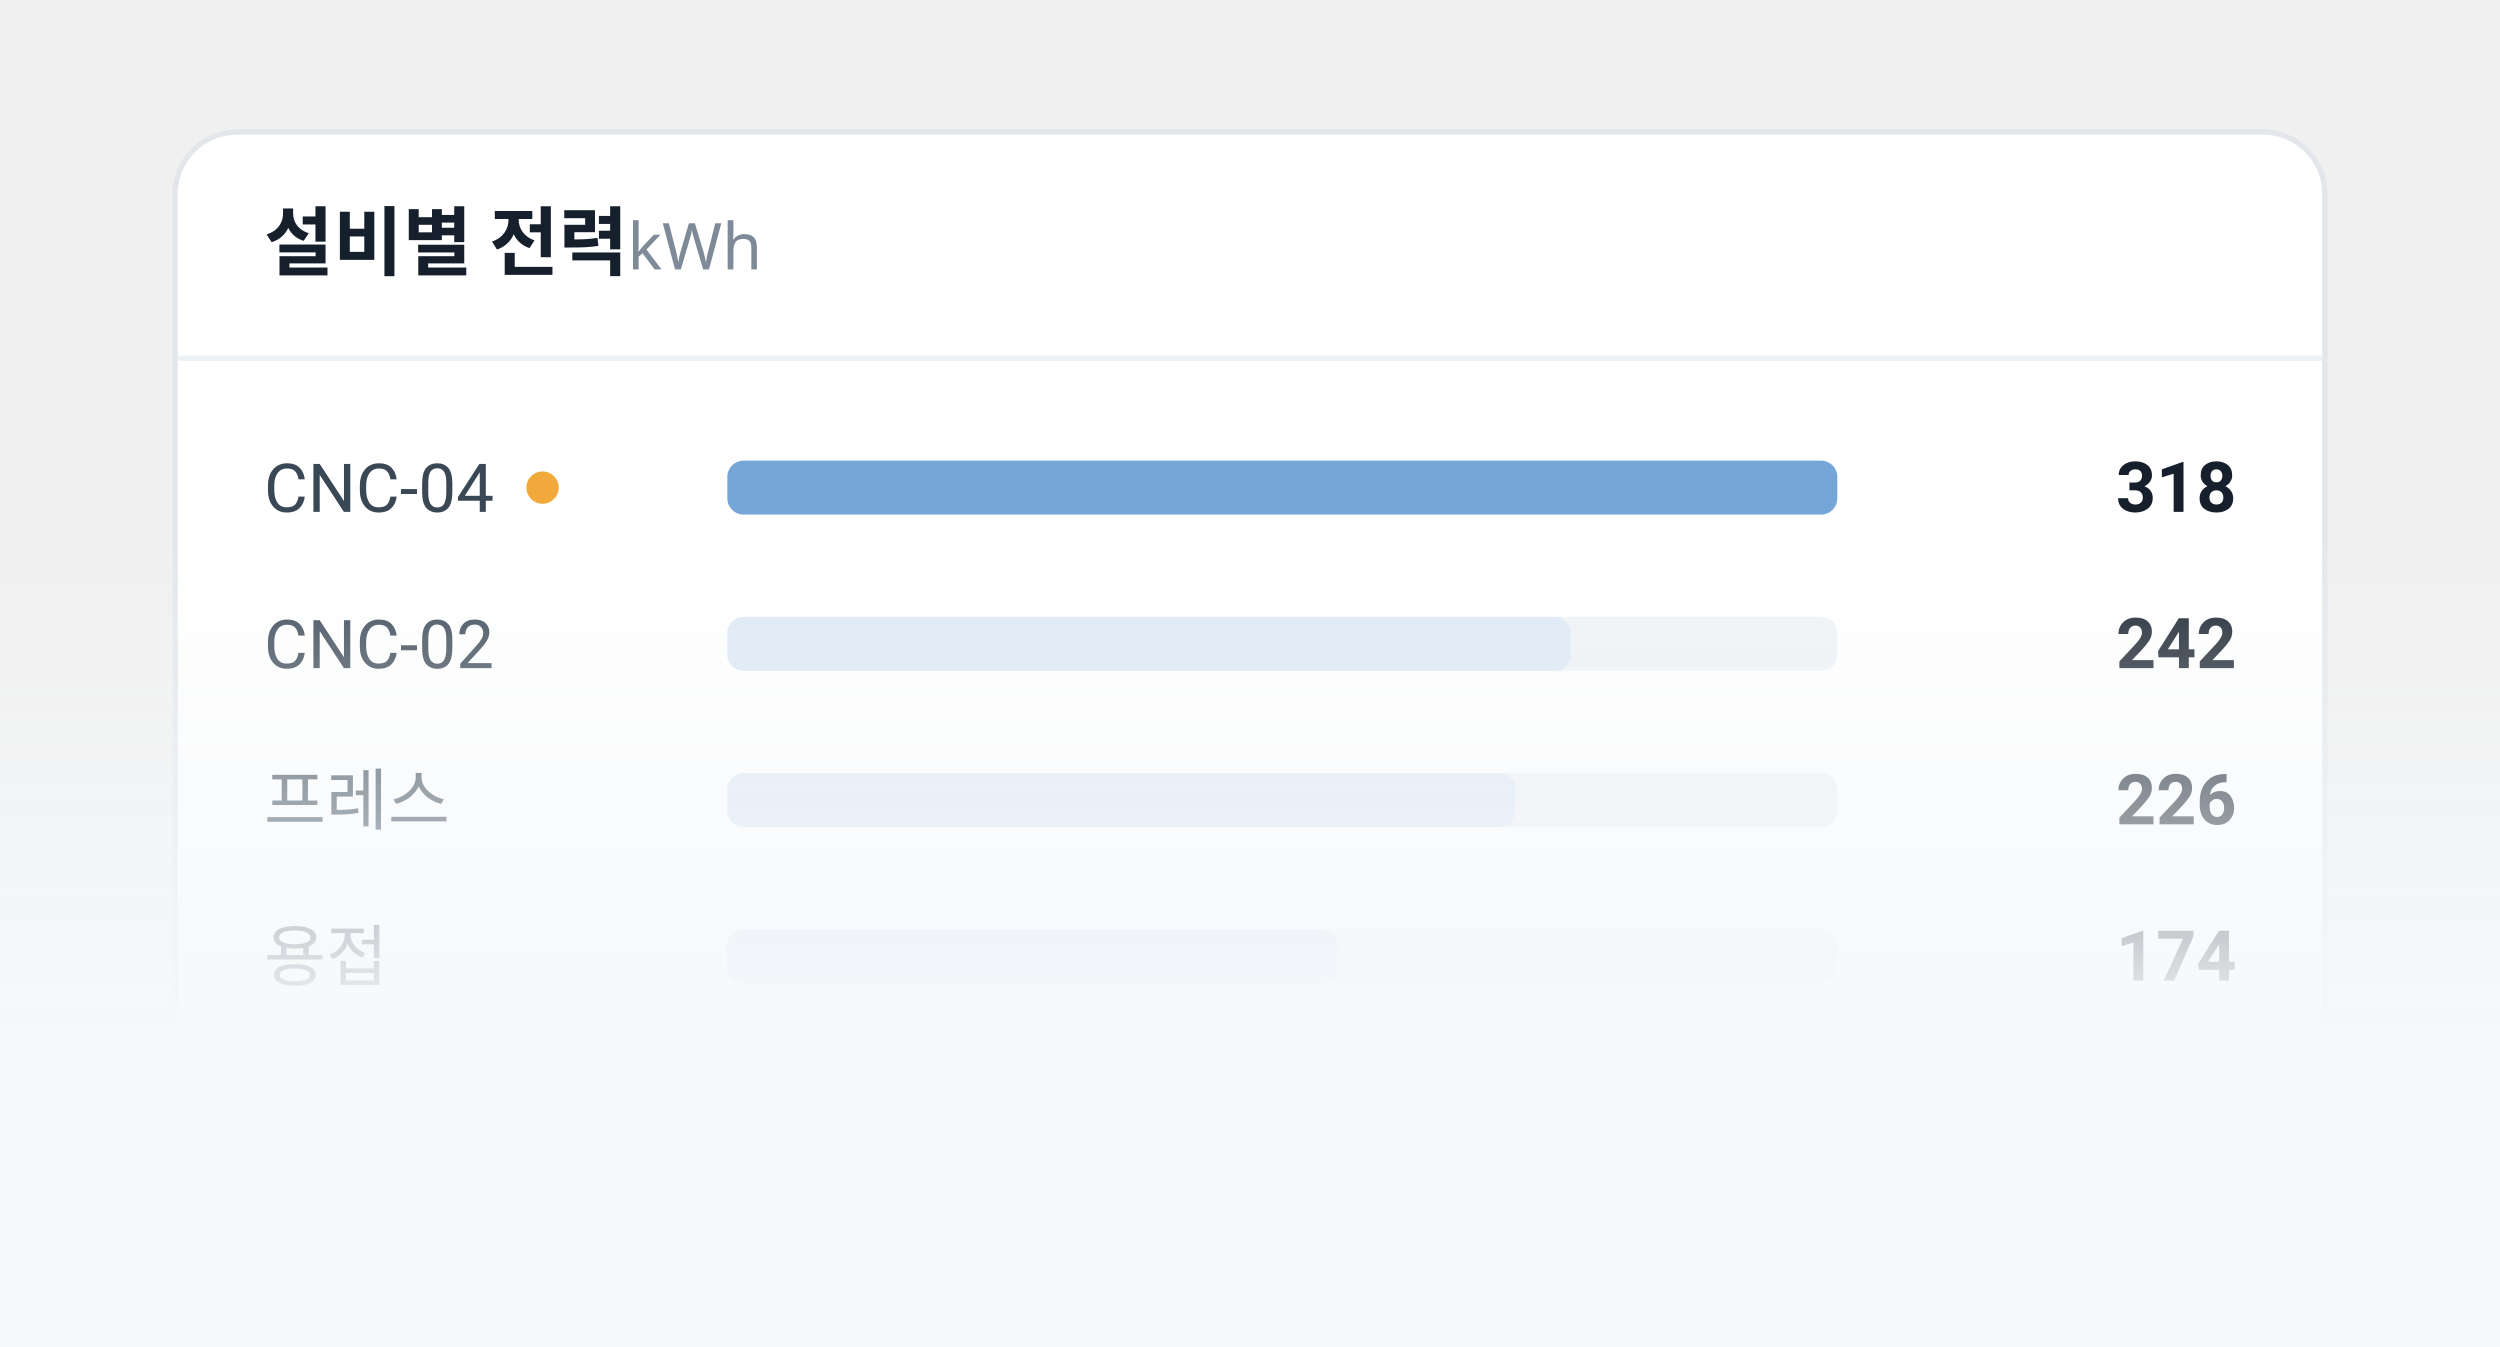
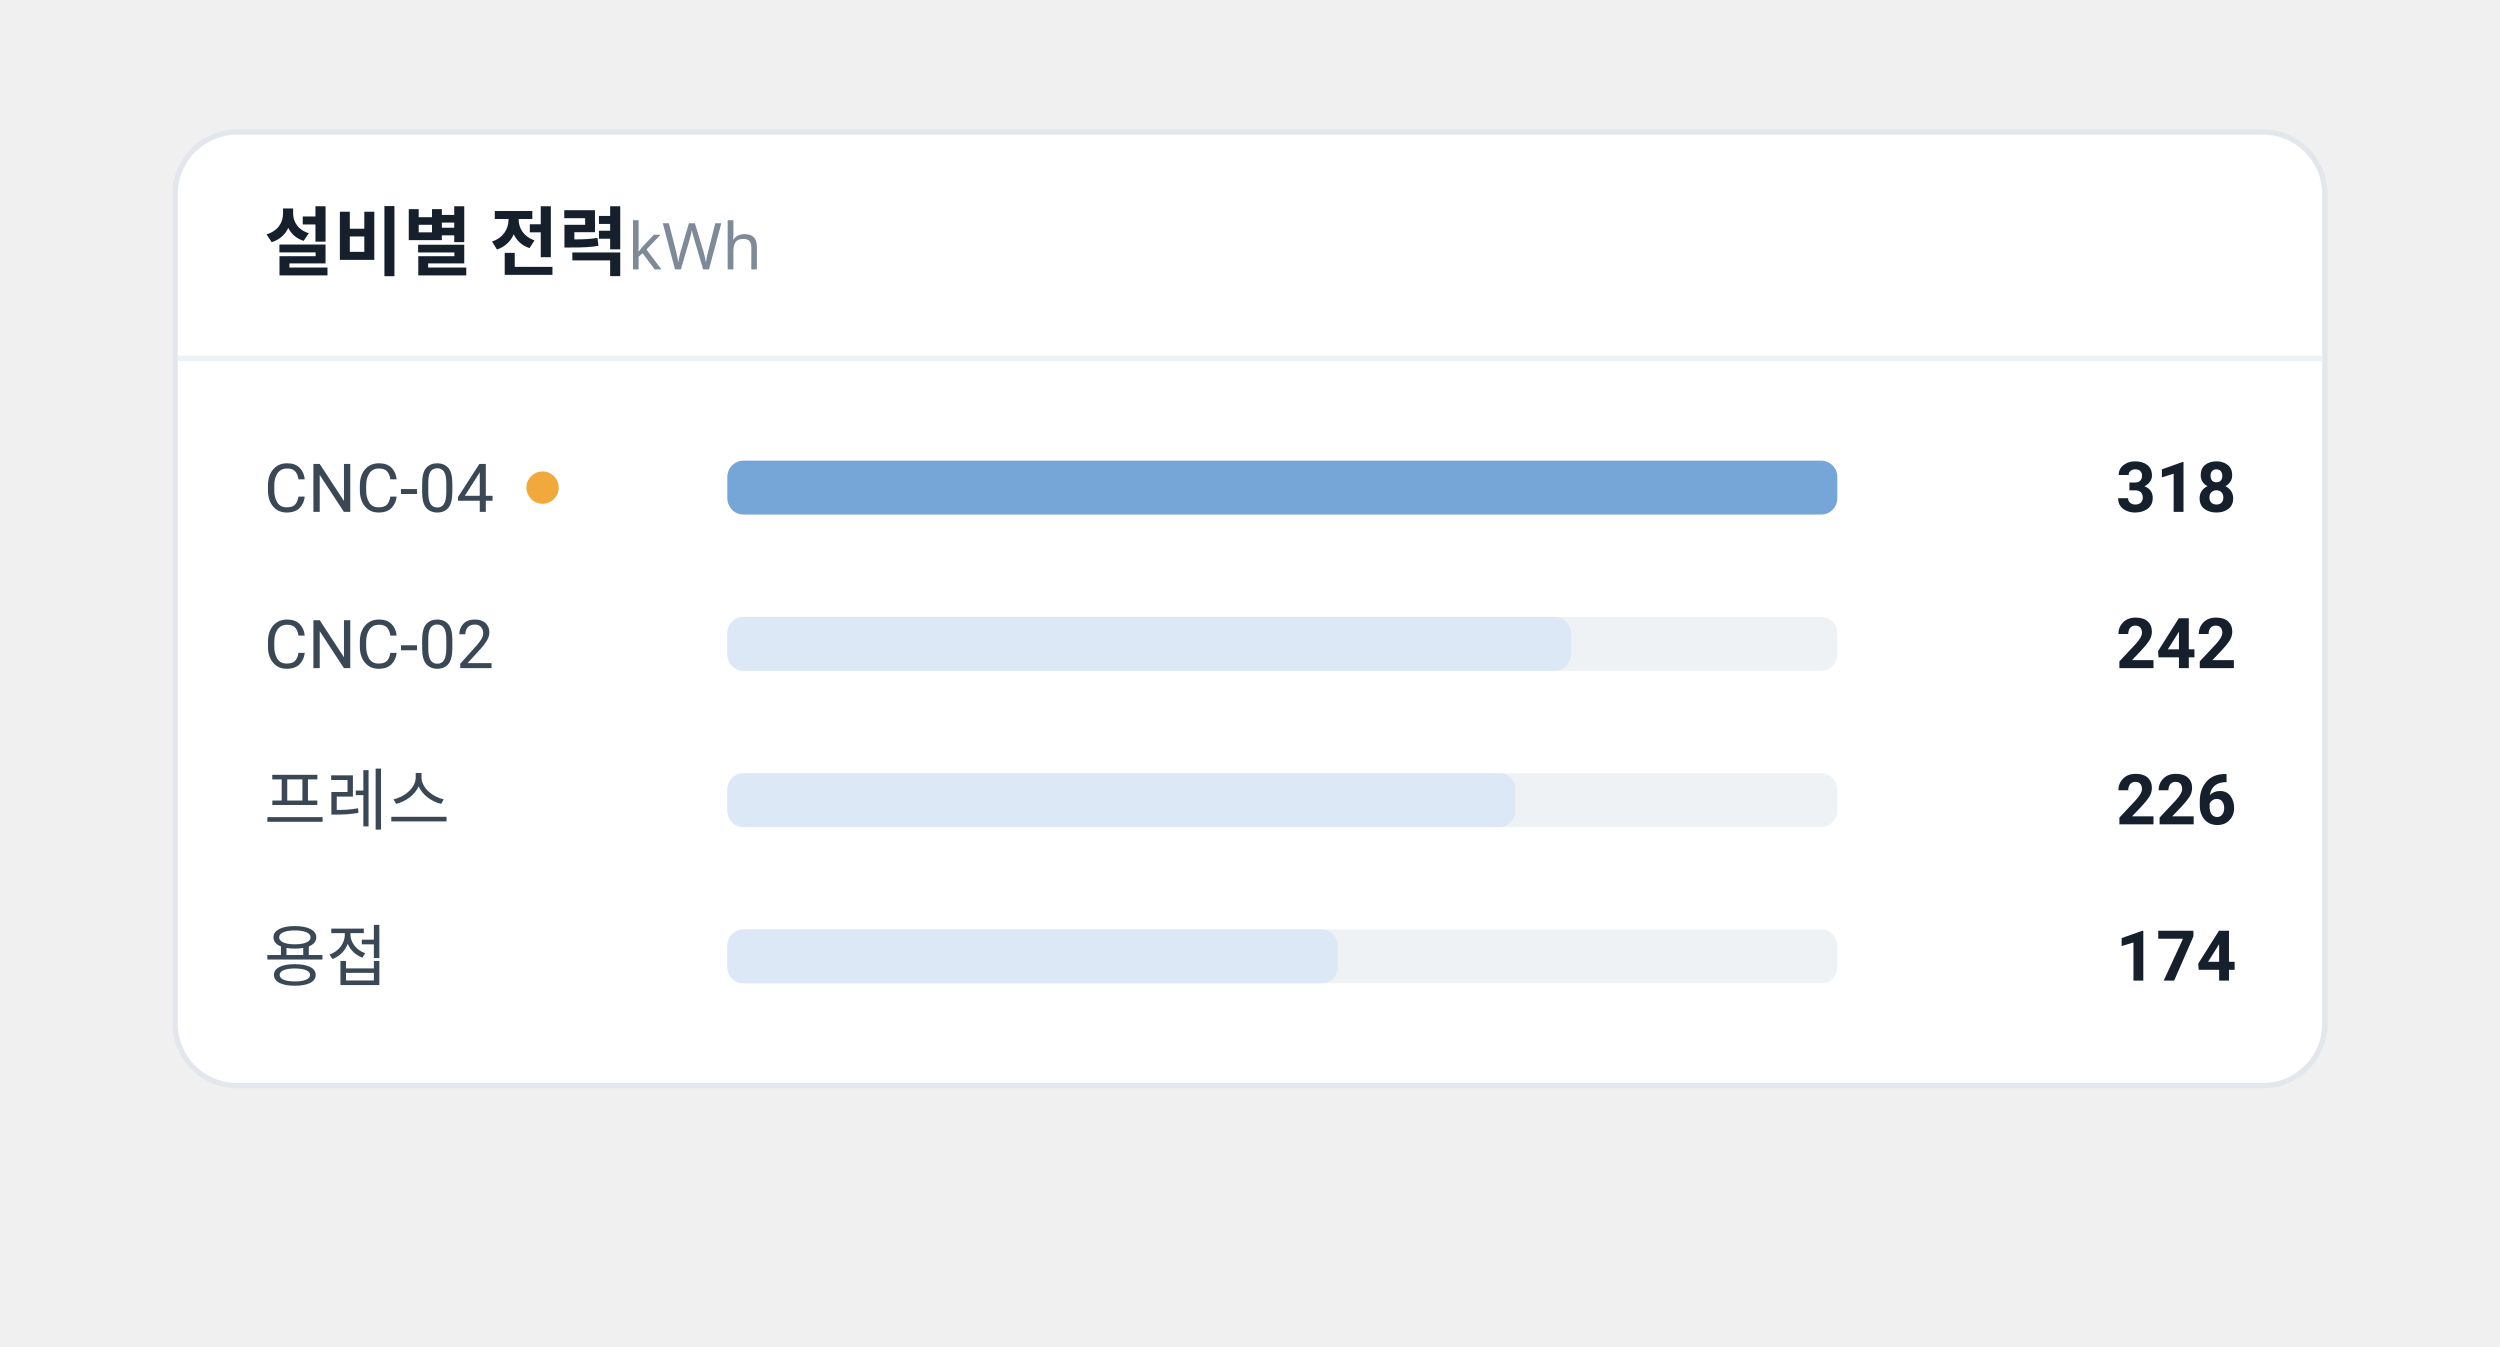
<svg xmlns="http://www.w3.org/2000/svg" width="464" height="250" viewBox="0 0 464 250" fill="none">
  <defs>
-     <linearGradient id="fade0" x1="0" y1="98.8" x2="0" y2="192.7" gradientUnits="userSpaceOnUse">
-       <stop offset="0" stop-color="#F6F8FA" stop-opacity="0" />
-       <stop offset="0.5" stop-color="#F6F8FA" stop-opacity="0.5" />
-       <stop offset="1" stop-color="#F6F8FA" stop-opacity="1" />
-     </linearGradient>
    <clipPath id="card">
      <rect width="464" height="250" rx="0" />
    </clipPath>
  </defs>
  <g clip-path="url(#card)">
    <rect x="32.5" y="24.5" width="399" height="177" rx="11.5" fill="#FFFFFF" stroke="#E3E7EC" stroke-width="1" />
    <line x1="33" y1="66.5" x2="431" y2="66.5" stroke="#EFF2F5" stroke-width="1" />
    <text x="49" y="50" font-family="Pretendard" font-size="14" font-weight="600" fill="#16202C">설비별 전력</text>
    <text x="116.47" y="50" font-family="JetBrains Mono" font-size="12" font-weight="400" fill="#7E8A98">kWh</text>
    <text x="49" y="95" font-family="Roboto" font-size="12.5" font-weight="400" fill="#3A4856">CNC-04</text>
    <rect x="97.7" y="87.5" width="6" height="6" rx="3" fill="#F0A93A" />
    <rect x="135" y="85.5" width="206" height="10" rx="3" fill="#EFF2F5" />
    <rect x="135" y="85.5" width="206" height="10" rx="3" fill="#76A6D7" />
    <text x="392.72" y="95" font-family="Roboto" font-size="13" font-weight="600" fill="#16202C" font-variant-numeric="tabular-nums">318</text>
    <text x="49" y="124" font-family="Roboto" font-size="12.5" font-weight="400" fill="#3A4856">CNC-02</text>
    <rect x="135" y="114.5" width="206" height="10" rx="3" fill="#EFF2F5" />
    <rect x="135" y="114.5" width="156.55" height="10" rx="3" fill="#DCE8F5" />
    <text x="392.72" y="124" font-family="Roboto" font-size="13" font-weight="600" fill="#16202C" font-variant-numeric="tabular-nums">242</text>
    <text x="49" y="153" font-family="Pretendard" font-size="12.5" font-weight="400" fill="#3A4856">프레스</text>
    <rect x="135" y="143.5" width="206" height="10" rx="3" fill="#EFF2F5" />
    <rect x="135" y="143.5" width="146.25" height="10" rx="3" fill="#DCE8F5" />
    <text x="392.72" y="153" font-family="Roboto" font-size="13" font-weight="600" fill="#16202C" font-variant-numeric="tabular-nums">226</text>
    <text x="49" y="182" font-family="Pretendard" font-size="12.5" font-weight="400" fill="#3A4856">용접</text>
    <rect x="135" y="172.5" width="206" height="10" rx="3" fill="#EFF2F5" />
    <rect x="135" y="172.5" width="113.3" height="10" rx="3" fill="#DCE8F5" />
    <text x="392.72" y="182" font-family="Roboto" font-size="13" font-weight="600" fill="#16202C" font-variant-numeric="tabular-nums">174</text>
-     <rect x="0" y="98.8" width="464" height="151.2" fill="url(#fade0)" />
  </g>
</svg>
